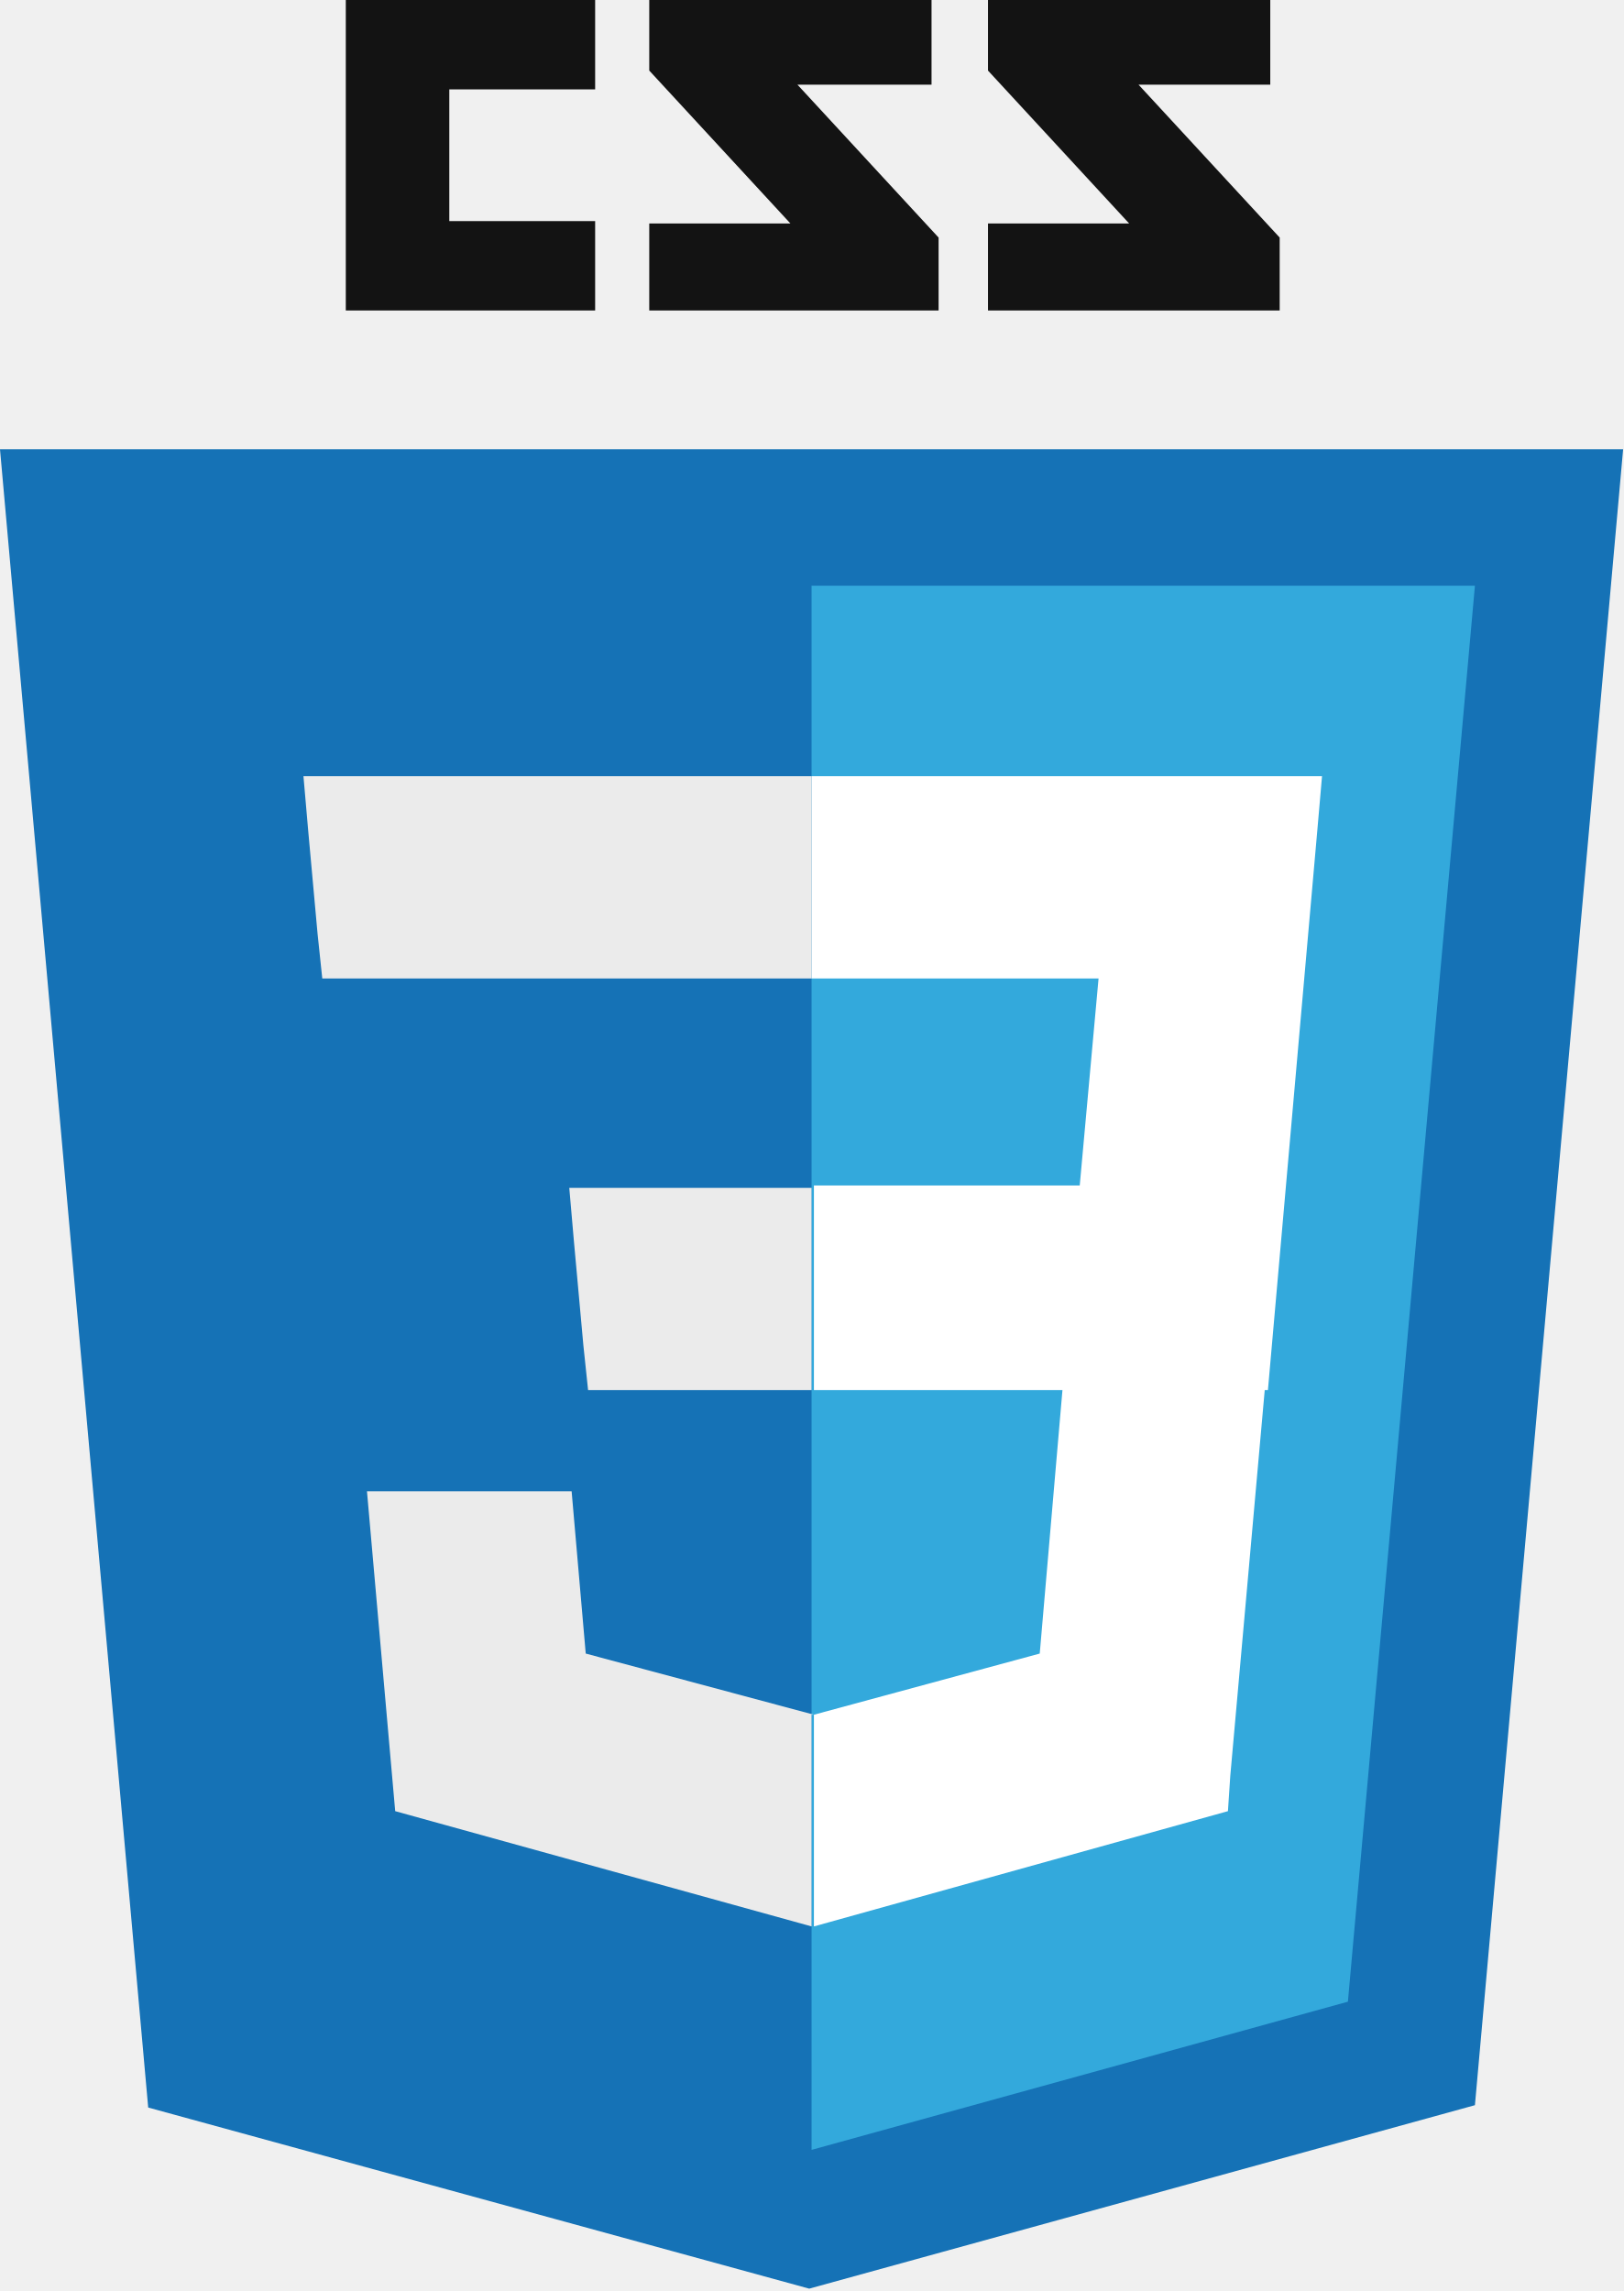
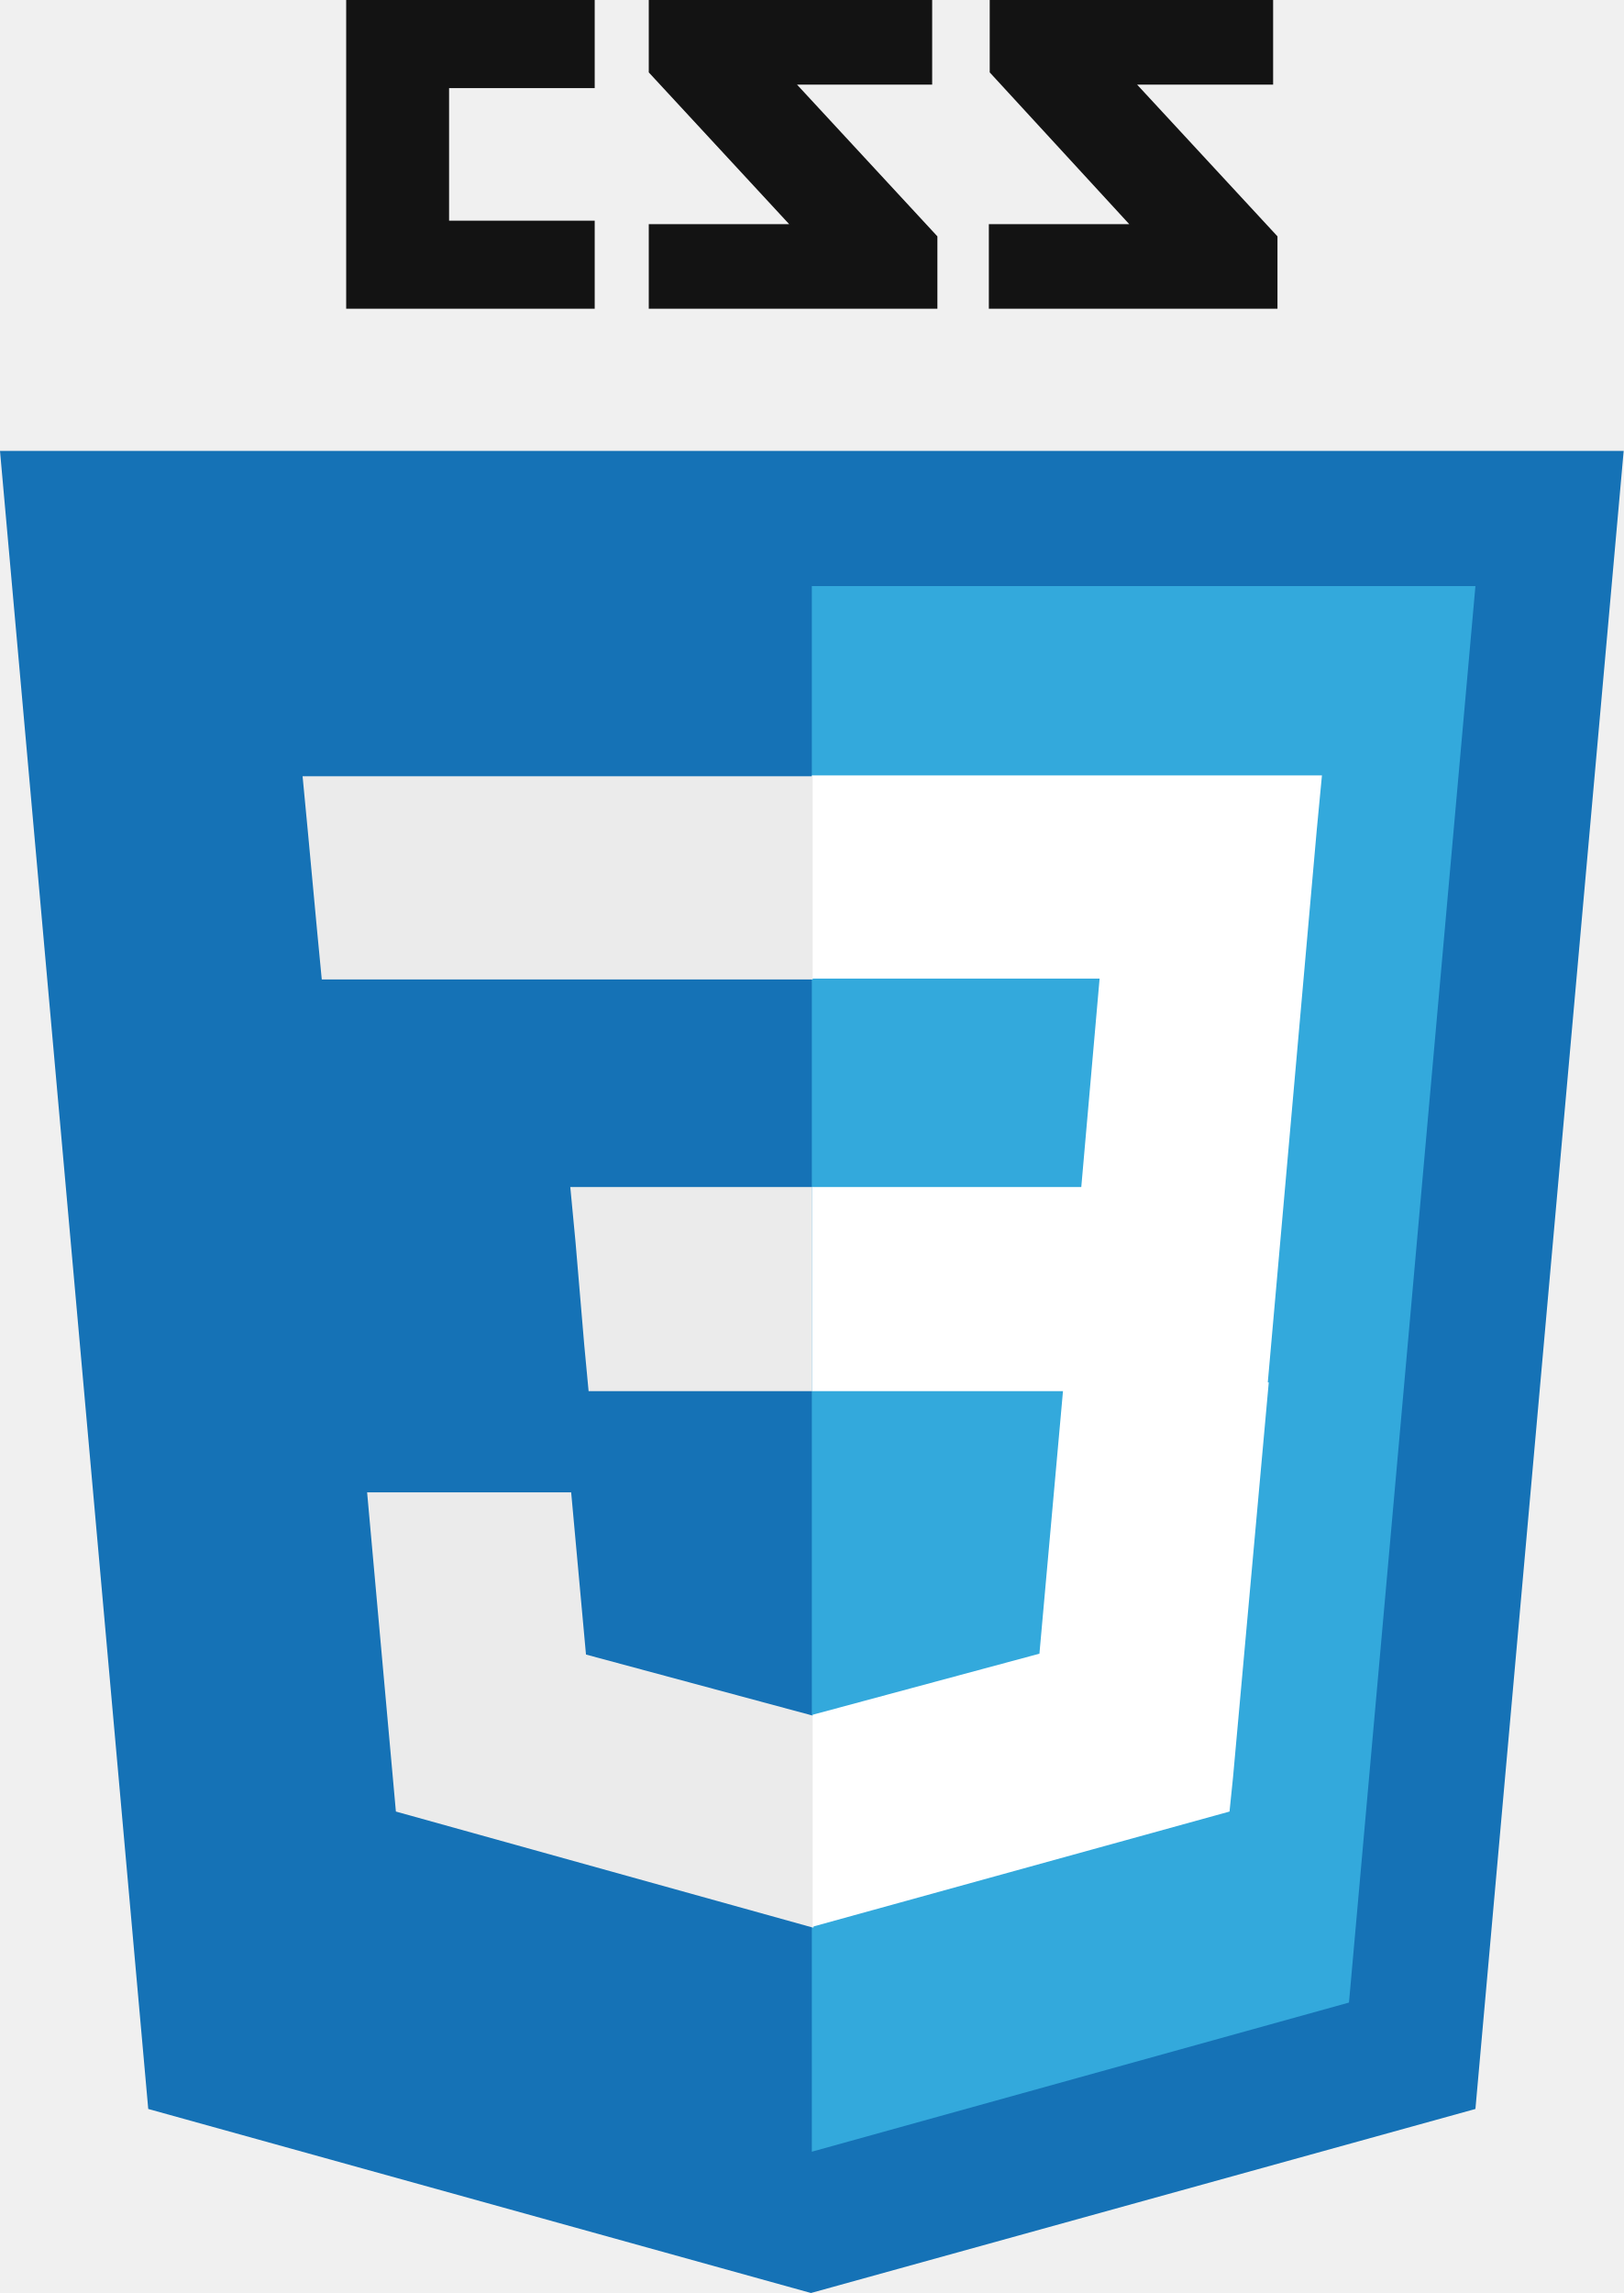
- <svg xmlns="http://www.w3.org/2000/svg" version="1.1" id="Layer_1" x="0px" y="0px" viewBox="0 0 69 97.4" style="enable-background:new 0 0 69 97.4;" xml:space="preserve">
+ <svg xmlns="http://www.w3.org/2000/svg" version="1.1" id="Layer_1" x="0px" y="0px" viewBox="0 0 186.2 262.9" style="enable-background:new 0 0 186.2 262.9;" xml:space="preserve">
  <style type="text/css">
	.st0{fill:#131313;}
	.st1{fill:#1572B6;}
	.st2{fill:#33A9DC;}
	.st3{fill:#FFFFFF;}
	.st4{fill:#EBEBEB;}
</style>
-   <g id="XMLID_1_">
+   <g id="XMLID_14_">
    <description>Created with Sketch (http://www.bohemiancoding.com/sketch)</description>
    <g id="Page_1_1_">
      <g id="Layer_1_2_">
-         <path id="Shape_15_" class="st0" d="M54.1,3.6h-5.7l6,6.5v3.1H42V9.5h6l-6-6.5V0h12V3.6L54.1,3.6z M39.6,3.6h-5.7l6,6.5v3.1H27.6     V9.5h6l-6-6.5V0h12V3.6L39.6,3.6z M25.3,3.8h-6.2v5.6h6.2v3.8H14.7V0h10.6V3.8L25.3,3.8z" />
-         <path id="Shape_14_" class="st1" d="M6.3,89.6L0,19.1h69l-6.3,70.4l-28.3,7.8L6.3,89.6z" />
-         <path id="Shape_13_" class="st2" d="M34.5,91.4l22.8-6.3l5.4-60.2H34.5V91.4z" />
+         <path id="Shape_15_" class="st0" d="M145.9,9.7h-15.5l16.1,17.4v8.3h-33.1v-9.7h16.1L113.5,8.3V0h32.5V9.7L145.9,9.7z M106.9,9.7     H91.4l16.1,17.4v8.3H74.4v-9.7h16.1L74.4,8.3V0h32.5V9.7L106.9,9.7z M68.2,10.1H51.5v15.2h16.7v10.1H39.7V0h28.5V10.1L68.2,10.1z     " />
+         <path id="Shape_14_" class="st1" d="M17,241.8L0,51.7h186.2l-17,190.1L93,262.9L17,241.8z" />
+         <path id="Shape_13_" class="st2" d="M93.1,246.7l61.6-17.1l14.5-162.4H93.1V246.7z" />
        <g id="Group_1_" transform="translate(55, 142)">
-           <path id="Shape_12_" class="st3" d="M-20.5-91.6h11.4l0.8-8.8h-12.2v-8.6h0H1.2L1-106.7l-2.1,23.8h-19.3V-91.6z" />
-           <path id="Shape_11_" class="st4" d="M-20.4-69.1L-20.4-69.1l-9.7-2.6l-0.6-6.9h-4.7h-4l1.2,13.6l17.7,4.9l0,0V-69.1z" />
-           <path id="Shape_10_" class="st3" d="M-9.8-83.3l-1,11.6l-9.6,2.6v9L-2.8-65l0.1-1.5l1.5-16.8H-9.8z" />
-           <path id="Shape_9_" class="st4" d="M-20.5-109.1v5.4v3.3v0h-20.8h0l-0.2-1.9l-0.4-4.4l-0.2-2.3H-20.5z" />
-           <path id="Shape_8_" class="st4" d="M-20.5-91.6v5.4v3.3v0H-30h0l-0.2-1.9l-0.4-4.4l-0.2-2.3H-20.5z" />
+           <path id="Shape_12_" class="st3" d="M38.1-5.9H69l2.1-23.9h-33v-23.3h0.1h58.4L96-46.8l-5.7,64.3H38.1V-5.9z" />
+           <path id="Shape_11_" class="st4" d="M38.3,54.7l-0.1,0l-26-7l-1.7-18.6H-2.1h-10.8l3.3,36.6l47.8,13.3l0.1,0V54.7z" />
+           <path id="Shape_10_" class="st3" d="M67,16.4l-2.8,31.2l-26,7v24.3L86,65.7l0.4-3.9l4.1-45.3H67z" />
+           <path id="Shape_9_" class="st4" d="M38.2-53.1v14.5v8.8v0.1H-18h-0.1l-0.5-5.2l-1.1-11.8l-0.6-6.3H38.2z" />
+           <path id="Shape_8_" class="st4" d="M38.1-5.9V8.6v8.8v0.1H12.6h-0.1L12,12.2L11,0.4l-0.6-6.3H38.1z" />
        </g>
      </g>
    </g>
  </g>
</svg>
